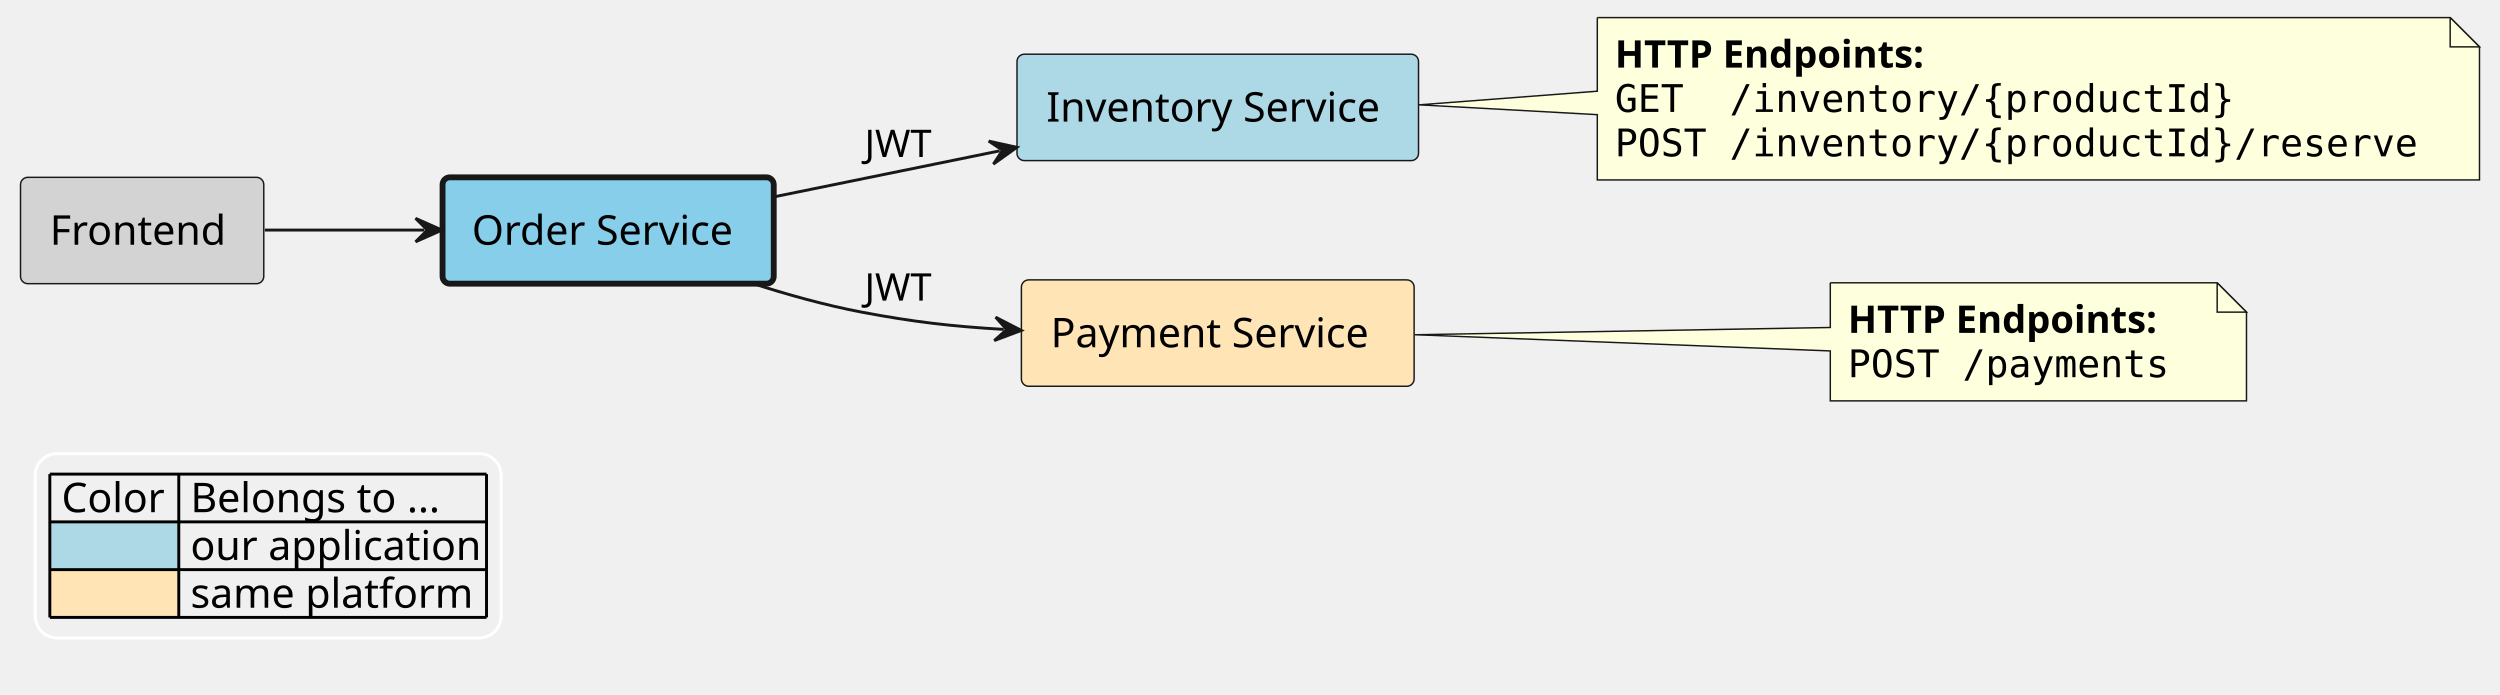
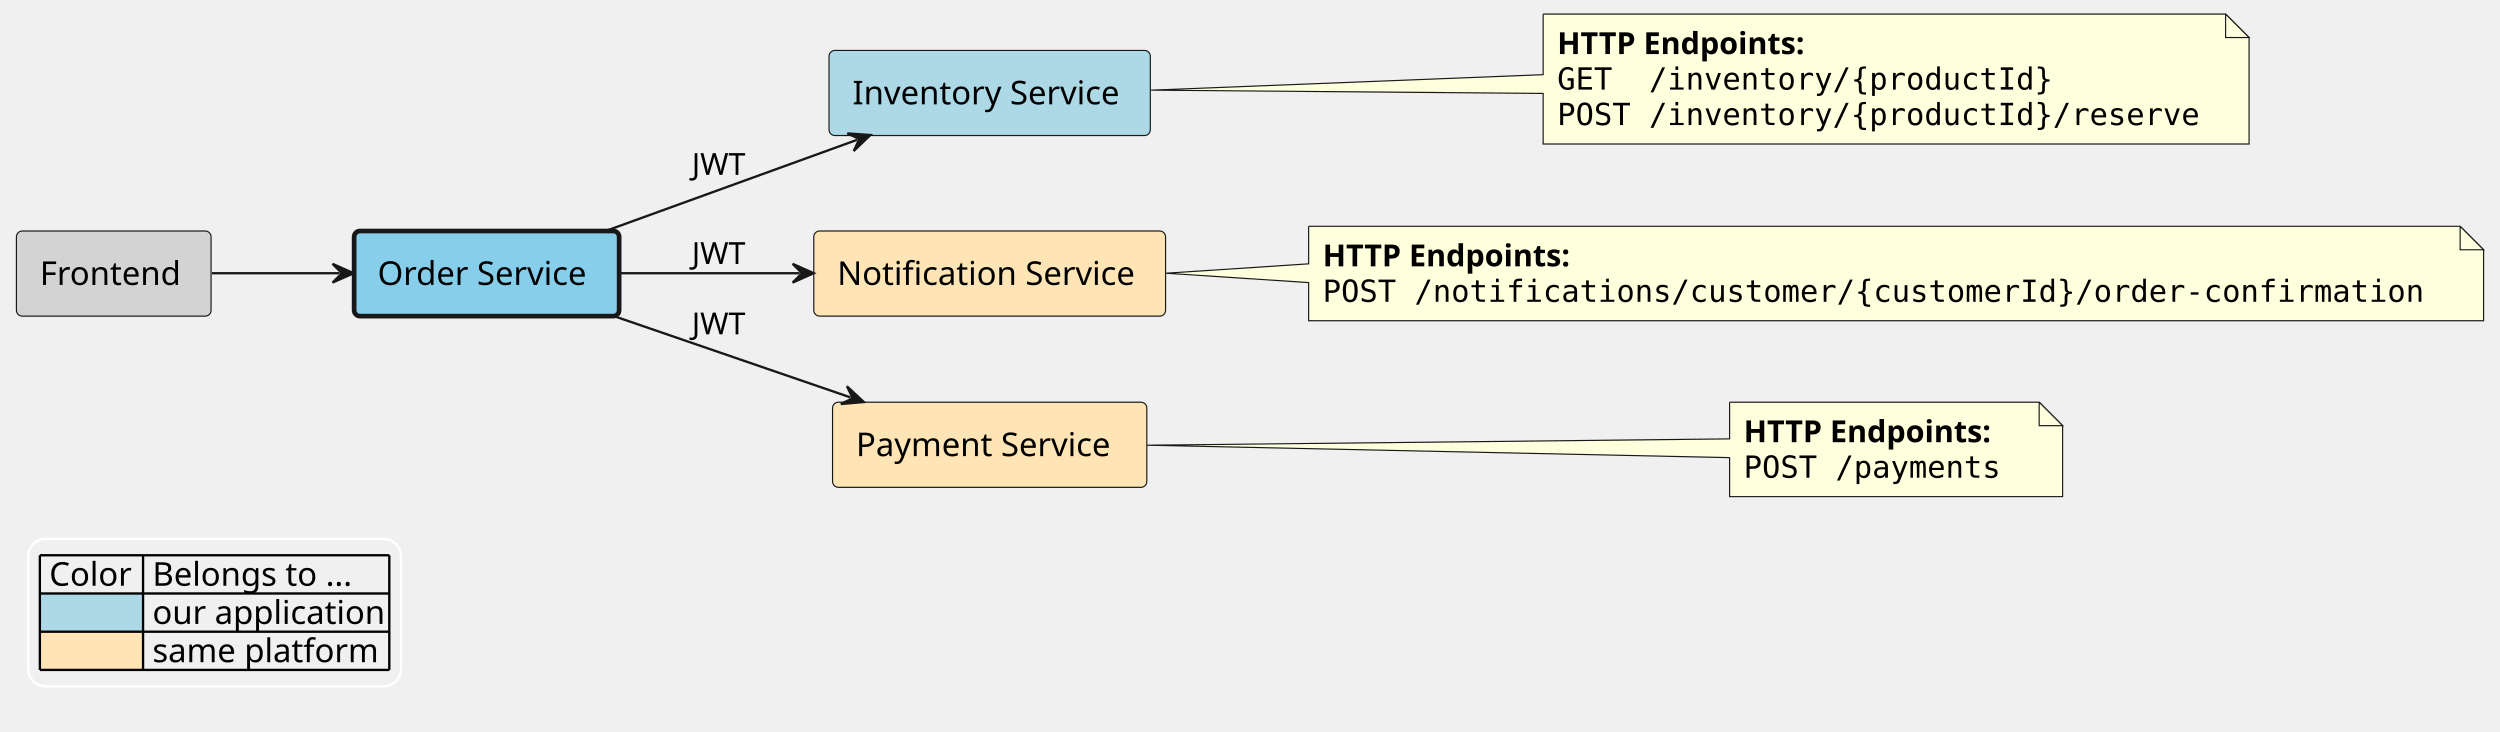
- <svg xmlns="http://www.w3.org/2000/svg" contentStyleType="text/css" height="237px" preserveAspectRatio="none" style="width:853px;height:237px;background:#FFFFFF;" version="1.1" viewBox="0 0 853 237" width="853px" zoomAndPan="magnify">
+ <svg xmlns="http://www.w3.org/2000/svg" contentStyleType="text/css" height="312px" preserveAspectRatio="none" style="width:1066px;height:312px;background:#FFFFFF;" version="1.1" viewBox="0 0 1066 312" width="1066px" zoomAndPan="magnify">
  <defs />
  <g>
    <g id="elem_platform__application__frontend">
-       <rect fill="#D3D3D3" height="36.297" rx="2.5" ry="2.5" style="stroke:#181818;stroke-width:0.5;" width="83" x="7" y="60.5" />
-       <text fill="#000000" font-family="sans-serif" font-size="14" lengthAdjust="spacing" textLength="63" x="17" y="83.495">Frontend</text>
+       <rect fill="#D3D3D3" height="36.297" rx="2.5" ry="2.5" style="stroke:#181818;stroke-width:0.5;" width="83" x="7" y="98.5" />
+       <text fill="#000000" font-family="sans-serif" font-size="14" lengthAdjust="spacing" textLength="63" x="17" y="121.495">Frontend</text>
    </g>
    <g id="elem_platform__application__order_service">
-       <rect fill="#87CEEB" height="36.297" rx="2.5" ry="2.5" style="stroke:#181818;stroke-width:2.0;" width="113" x="151" y="60.5" />
-       <text fill="#000000" font-family="sans-serif" font-size="14" lengthAdjust="spacing" textLength="93" x="161" y="83.495">Order Service</text>
+       <rect fill="#87CEEB" height="36.297" rx="2.5" ry="2.5" style="stroke:#181818;stroke-width:2.0;" width="113" x="151" y="98.5" />
+       <text fill="#000000" font-family="sans-serif" font-size="14" lengthAdjust="spacing" textLength="93" x="161" y="121.495">Order Service</text>
    </g>
    <g id="elem_platform__application__inventory_service">
-       <rect fill="#ADD8E6" height="36.297" rx="2.5" ry="2.5" style="stroke:#181818;stroke-width:0.5;" width="137" x="347" y="18.5" />
-       <text fill="#000000" font-family="sans-serif" font-size="14" lengthAdjust="spacing" textLength="117" x="357" y="41.495">Inventory Service</text>
+       <rect fill="#ADD8E6" height="36.297" rx="2.5" ry="2.5" style="stroke:#181818;stroke-width:0.5;" width="137" x="353.5" y="21.5" />
+       <text fill="#000000" font-family="sans-serif" font-size="14" lengthAdjust="spacing" textLength="117" x="363.5" y="44.495">Inventory Service</text>
    </g>
    <g id="elem_GMN5">
-       <path d="M545,6 L545,31.12 L484.15,35.77 L545,39.12 L545,61.398 A0,0 0 0 0 545,61.398 L846,61.398 A0,0 0 0 0 846,61.398 L846,16 L836,6 L545,6 A0,0 0 0 0 545,6 " fill="#FEFFDD" style="stroke:#181818;stroke-width:0.5;" />
-       <path d="M836,6 L836,16 L846,16 L836,6 " fill="#FEFFDD" style="stroke:#181818;stroke-width:0.5;" />
-       <text fill="#000000" font-family="sans-serif" font-size="13" font-weight="bold" lengthAdjust="spacing" textLength="121" x="551" y="23.067">HTTP Endpoints:</text>
-       <text fill="#000000" font-family="monospace" font-size="13" lengthAdjust="spacing" textLength="216" x="551" y="38.2">GET  /inventory/{productId}</text>
-       <text fill="#000000" font-family="monospace" font-size="13" lengthAdjust="spacing" textLength="280" x="551" y="53.333">POST /inventory/{productId}/reserve</text>
+       <path d="M658,6 L658,31.84 L490.86,38.44 L658,39.84 L658,61.398 A0,0 0 0 0 658,61.398 L959,61.398 A0,0 0 0 0 959,61.398 L959,16 L949,6 L658,6 A0,0 0 0 0 658,6 " fill="#FEFFDD" style="stroke:#181818;stroke-width:0.5;" />
+       <path d="M949,6 L949,16 L959,16 L949,6 " fill="#FEFFDD" style="stroke:#181818;stroke-width:0.5;" />
+       <text fill="#000000" font-family="sans-serif" font-size="13" font-weight="bold" lengthAdjust="spacing" textLength="121" x="664" y="23.067">HTTP Endpoints:</text>
+       <text fill="#000000" font-family="monospace" font-size="13" lengthAdjust="spacing" textLength="216" x="664" y="38.2">GET  /inventory/{productId}</text>
+       <text fill="#000000" font-family="monospace" font-size="13" lengthAdjust="spacing" textLength="280" x="664" y="53.333">POST /inventory/{productId}/reserve</text>
+     </g>
+     <g id="elem_platform__notification_service">
+       <rect fill="#FFE4B5" height="36.297" rx="2.5" ry="2.5" style="stroke:#181818;stroke-width:0.5;" width="150" x="347" y="98.5" />
+       <text fill="#000000" font-family="sans-serif" font-size="14" lengthAdjust="spacing" textLength="130" x="357" y="121.495">Notification Service</text>
    </g>
    <g id="elem_platform__payment_service">
-       <rect fill="#FFE4B5" height="36.297" rx="2.5" ry="2.5" style="stroke:#181818;stroke-width:0.5;" width="134" x="348.5" y="95.5" />
-       <text fill="#000000" font-family="sans-serif" font-size="14" lengthAdjust="spacing" textLength="114" x="358.5" y="118.495">Payment Service</text>
+       <rect fill="#FFE4B5" height="36.297" rx="2.5" ry="2.5" style="stroke:#181818;stroke-width:0.5;" width="134" x="355" y="171.5" />
+       <text fill="#000000" font-family="sans-serif" font-size="14" lengthAdjust="spacing" textLength="114" x="365" y="194.495">Payment Service</text>
    </g>
-     <g id="elem_GMN9">
-       <path d="M624.5,96.5 L624.5,111.74 L482.73,114.21 L624.5,119.74 L624.5,136.766 A0,0 0 0 0 624.5,136.766 L766.5,136.766 A0,0 0 0 0 766.5,136.766 L766.5,106.5 L756.5,96.5 L624.5,96.5 A0,0 0 0 0 624.5,96.5 " fill="#FEFFDD" style="stroke:#181818;stroke-width:0.5;" />
-       <path d="M756.5,96.5 L756.5,106.5 L766.5,106.5 L756.5,96.5 " fill="#FEFFDD" style="stroke:#181818;stroke-width:0.5;" />
-       <text fill="#000000" font-family="sans-serif" font-size="13" font-weight="bold" lengthAdjust="spacing" textLength="121" x="630.5" y="113.567">HTTP Endpoints:</text>
-       <text fill="#000000" font-family="monospace" font-size="13" lengthAdjust="spacing" textLength="112" x="630.5" y="128.7">POST /payments</text>
+     <g id="elem_GMN10">
+       <path d="M558,96.5 L558,112.5 L497.14,116.5 L558,120.5 L558,136.766 A0,0 0 0 0 558,136.766 L1059,136.766 A0,0 0 0 0 1059,136.766 L1059,106.5 L1049,96.5 L558,96.5 A0,0 0 0 0 558,96.5 " fill="#FEFFDD" style="stroke:#181818;stroke-width:0.5;" />
+       <path d="M1049,96.5 L1049,106.5 L1059,106.5 L1049,96.5 " fill="#FEFFDD" style="stroke:#181818;stroke-width:0.5;" />
+       <text fill="#000000" font-family="sans-serif" font-size="13" font-weight="bold" lengthAdjust="spacing" textLength="121" x="564" y="113.567">HTTP Endpoints:</text>
+       <text fill="#000000" font-family="monospace" font-size="13" lengthAdjust="spacing" textLength="480" x="564" y="128.7">POST /notifications/customer/{customerId}/order-confirmation</text>
+     </g>
+     <g id="elem_GMN13">
+       <path d="M737.5,171.5 L737.5,187.14 L489.1,189.84 L737.5,195.14 L737.5,211.766 A0,0 0 0 0 737.5,211.766 L879.5,211.766 A0,0 0 0 0 879.5,211.766 L879.5,181.5 L869.5,171.5 L737.5,171.5 A0,0 0 0 0 737.5,171.5 " fill="#FEFFDD" style="stroke:#181818;stroke-width:0.5;" />
+       <path d="M869.5,171.5 L869.5,181.5 L879.5,181.5 L869.5,171.5 " fill="#FEFFDD" style="stroke:#181818;stroke-width:0.5;" />
+       <text fill="#000000" font-family="sans-serif" font-size="13" font-weight="bold" lengthAdjust="spacing" textLength="121" x="743.5" y="188.567">HTTP Endpoints:</text>
+       <text fill="#000000" font-family="monospace" font-size="13" lengthAdjust="spacing" textLength="112" x="743.5" y="203.7">POST /payments</text>
    </g>
    <g id="link_platform__application__frontend_platform__application__order_service">
-       <path d="M90.34,78.5 C108.78,78.5 124.86,78.5 144.79,78.5 " fill="none" id="platform__application__frontend-to-platform__application__order_service" style="stroke:#181818;stroke-width:1.0;" />
-       <polygon fill="#181818" points="150.79,78.5,141.79,74.5,145.79,78.5,141.79,82.5,150.79,78.5" style="stroke:#181818;stroke-width:1.0;" />
+       <path d="M90.34,116.5 C108.78,116.5 124.86,116.5 144.79,116.5 " fill="none" id="platform__application__frontend-to-platform__application__order_service" style="stroke:#181818;stroke-width:1.0;" />
+       <polygon fill="#181818" points="150.79,116.5,141.79,112.5,145.79,116.5,141.79,120.5,150.79,116.5" style="stroke:#181818;stroke-width:1.0;" />
+     </g>
+     <g id="link_platform__application__order_service_platform__notification_service">
+       <path d="M264.05,116.5 C289.39,116.5 313.74,116.5 340.97,116.5 " fill="none" id="platform__application__order_service-to-platform__notification_service" style="stroke:#181818;stroke-width:1.0;" />
+       <polygon fill="#181818" points="346.97,116.5,337.97,112.5,341.97,116.5,337.97,120.5,346.97,116.5" style="stroke:#181818;stroke-width:1.0;" />
+       <text fill="#000000" font-family="sans-serif" font-size="13" lengthAdjust="spacing" textLength="21" x="295" y="112.567">JWT</text>
    </g>
    <g id="link_platform__application__order_service_platform__application__inventory_service">
-       <path d="M264.25,67.13 C289.75,61.94 314.301,56.928 341.091,51.468 " fill="none" id="platform__application__order_service-to-platform__application__inventory_service" style="stroke:#181818;stroke-width:1.0;" />
-       <polygon fill="#181818" points="346.97,50.27,337.353,48.148,342.071,51.269,338.95,55.987,346.97,50.27" style="stroke:#181818;stroke-width:1.0;" />
-       <text fill="#000000" font-family="sans-serif" font-size="13" lengthAdjust="spacing" textLength="21" x="295" y="53.567">JWT</text>
+       <path d="M258.32,98.45 C292.3,86.13 331.489,71.935 365.479,59.615 " fill="none" id="platform__application__order_service-to-platform__application__inventory_service" style="stroke:#181818;stroke-width:1.0;" />
+       <polygon fill="#181818" points="371.12,57.57,361.296,56.876,366.419,59.274,364.022,64.397,371.12,57.57" style="stroke:#181818;stroke-width:1.0;" />
+       <text fill="#000000" font-family="sans-serif" font-size="13" lengthAdjust="spacing" textLength="21" x="295" y="74.567">JWT</text>
    </g>
    <g id="link_platform__application__order_service_platform__payment_service">
-       <path d="M256.31,96.56 C268.45,100.48 281.57,104.14 294,106.5 C311.5,109.82 324.67,111.35 342.47,112.39 " fill="none" id="platform__application__order_service-to-platform__payment_service" style="stroke:#181818;stroke-width:1.0;" />
-       <polygon fill="#181818" points="348.46,112.74,339.709,108.222,343.469,112.448,339.242,116.208,348.46,112.74" style="stroke:#181818;stroke-width:1.0;" />
-       <text fill="#000000" font-family="sans-serif" font-size="13" lengthAdjust="spacing" textLength="21" x="295" y="102.567">JWT</text>
+       <path d="M261.03,134.54 C293.72,145.78 329.945,158.221 362.666,169.461 " fill="none" id="platform__application__order_service-to-platform__payment_service" style="stroke:#181818;stroke-width:1.0;" />
+       <polygon fill="#181818" points="368.34,171.41,361.128,164.703,363.611,169.786,358.529,172.269,368.34,171.41" style="stroke:#181818;stroke-width:1.0;" />
+       <text fill="#000000" font-family="sans-serif" font-size="13" lengthAdjust="spacing" textLength="21" x="295" y="142.567">JWT</text>
    </g>
-     <rect fill="none" height="62.891" id="_legend" rx="7.5" ry="7.5" style="stroke:#FFFFFF;stroke-width:1.0;" width="159" x="12" y="154.766" />
-     <text fill="#000000" font-family="sans-serif" font-size="14" lengthAdjust="spacing" textLength="36" x="21" y="174.761">Color</text>
-     <text fill="#000000" font-family="sans-serif" font-size="14" lengthAdjust="spacing" textLength="91" x="65" y="174.761">Belongs to ...</text>
-     <rect fill="#ADD8E6" height="16.297" style="stroke:none;stroke-width:1.0;" width="44" x="17" y="178.062" />
-     <text fill="#000000" font-family="sans-serif" font-size="14" lengthAdjust="spacing" textLength="4" x="17" y="191.058"> </text>
-     <text fill="#000000" font-family="sans-serif" font-size="14" lengthAdjust="spacing" textLength="101" x="65" y="191.058">our application</text>
-     <rect fill="#FFE4B5" height="16.297" style="stroke:none;stroke-width:1.0;" width="44" x="17" y="194.359" />
-     <text fill="#000000" font-family="sans-serif" font-size="14" lengthAdjust="spacing" textLength="4" x="17" y="207.355"> </text>
-     <text fill="#000000" font-family="sans-serif" font-size="14" lengthAdjust="spacing" textLength="98" x="65" y="207.355">same platform</text>
-     <line style="stroke:#000000;stroke-width:1.0;" x1="17" x2="166" y1="161.766" y2="161.766" />
-     <line style="stroke:#000000;stroke-width:1.0;" x1="17" x2="166" y1="178.062" y2="178.062" />
-     <line style="stroke:#000000;stroke-width:1.0;" x1="17" x2="166" y1="194.359" y2="194.359" />
-     <line style="stroke:#000000;stroke-width:1.0;" x1="17" x2="166" y1="210.656" y2="210.656" />
-     <line style="stroke:#000000;stroke-width:1.0;" x1="17" x2="17" y1="161.766" y2="210.656" />
-     <line style="stroke:#000000;stroke-width:1.0;" x1="61" x2="61" y1="161.766" y2="210.656" />
-     <line style="stroke:#000000;stroke-width:1.0;" x1="166" x2="166" y1="161.766" y2="210.656" />
+     <rect fill="none" height="62.891" id="_legend" rx="7.5" ry="7.5" style="stroke:#FFFFFF;stroke-width:1.0;" width="159" x="12" y="229.766" />
+     <text fill="#000000" font-family="sans-serif" font-size="14" lengthAdjust="spacing" textLength="36" x="21" y="249.761">Color</text>
+     <text fill="#000000" font-family="sans-serif" font-size="14" lengthAdjust="spacing" textLength="91" x="65" y="249.761">Belongs to ...</text>
+     <rect fill="#ADD8E6" height="16.297" style="stroke:none;stroke-width:1.0;" width="44" x="17" y="253.062" />
+     <text fill="#000000" font-family="sans-serif" font-size="14" lengthAdjust="spacing" textLength="4" x="17" y="266.058"> </text>
+     <text fill="#000000" font-family="sans-serif" font-size="14" lengthAdjust="spacing" textLength="101" x="65" y="266.058">our application</text>
+     <rect fill="#FFE4B5" height="16.297" style="stroke:none;stroke-width:1.0;" width="44" x="17" y="269.359" />
+     <text fill="#000000" font-family="sans-serif" font-size="14" lengthAdjust="spacing" textLength="4" x="17" y="282.354"> </text>
+     <text fill="#000000" font-family="sans-serif" font-size="14" lengthAdjust="spacing" textLength="98" x="65" y="282.354">same platform</text>
+     <line style="stroke:#000000;stroke-width:1.0;" x1="17" x2="166" y1="236.766" y2="236.766" />
+     <line style="stroke:#000000;stroke-width:1.0;" x1="17" x2="166" y1="253.062" y2="253.062" />
+     <line style="stroke:#000000;stroke-width:1.0;" x1="17" x2="166" y1="269.359" y2="269.359" />
+     <line style="stroke:#000000;stroke-width:1.0;" x1="17" x2="166" y1="285.656" y2="285.656" />
+     <line style="stroke:#000000;stroke-width:1.0;" x1="17" x2="17" y1="236.766" y2="285.656" />
+     <line style="stroke:#000000;stroke-width:1.0;" x1="61" x2="61" y1="236.766" y2="285.656" />
+     <line style="stroke:#000000;stroke-width:1.0;" x1="166" x2="166" y1="236.766" y2="285.656" />
  </g>
</svg>
